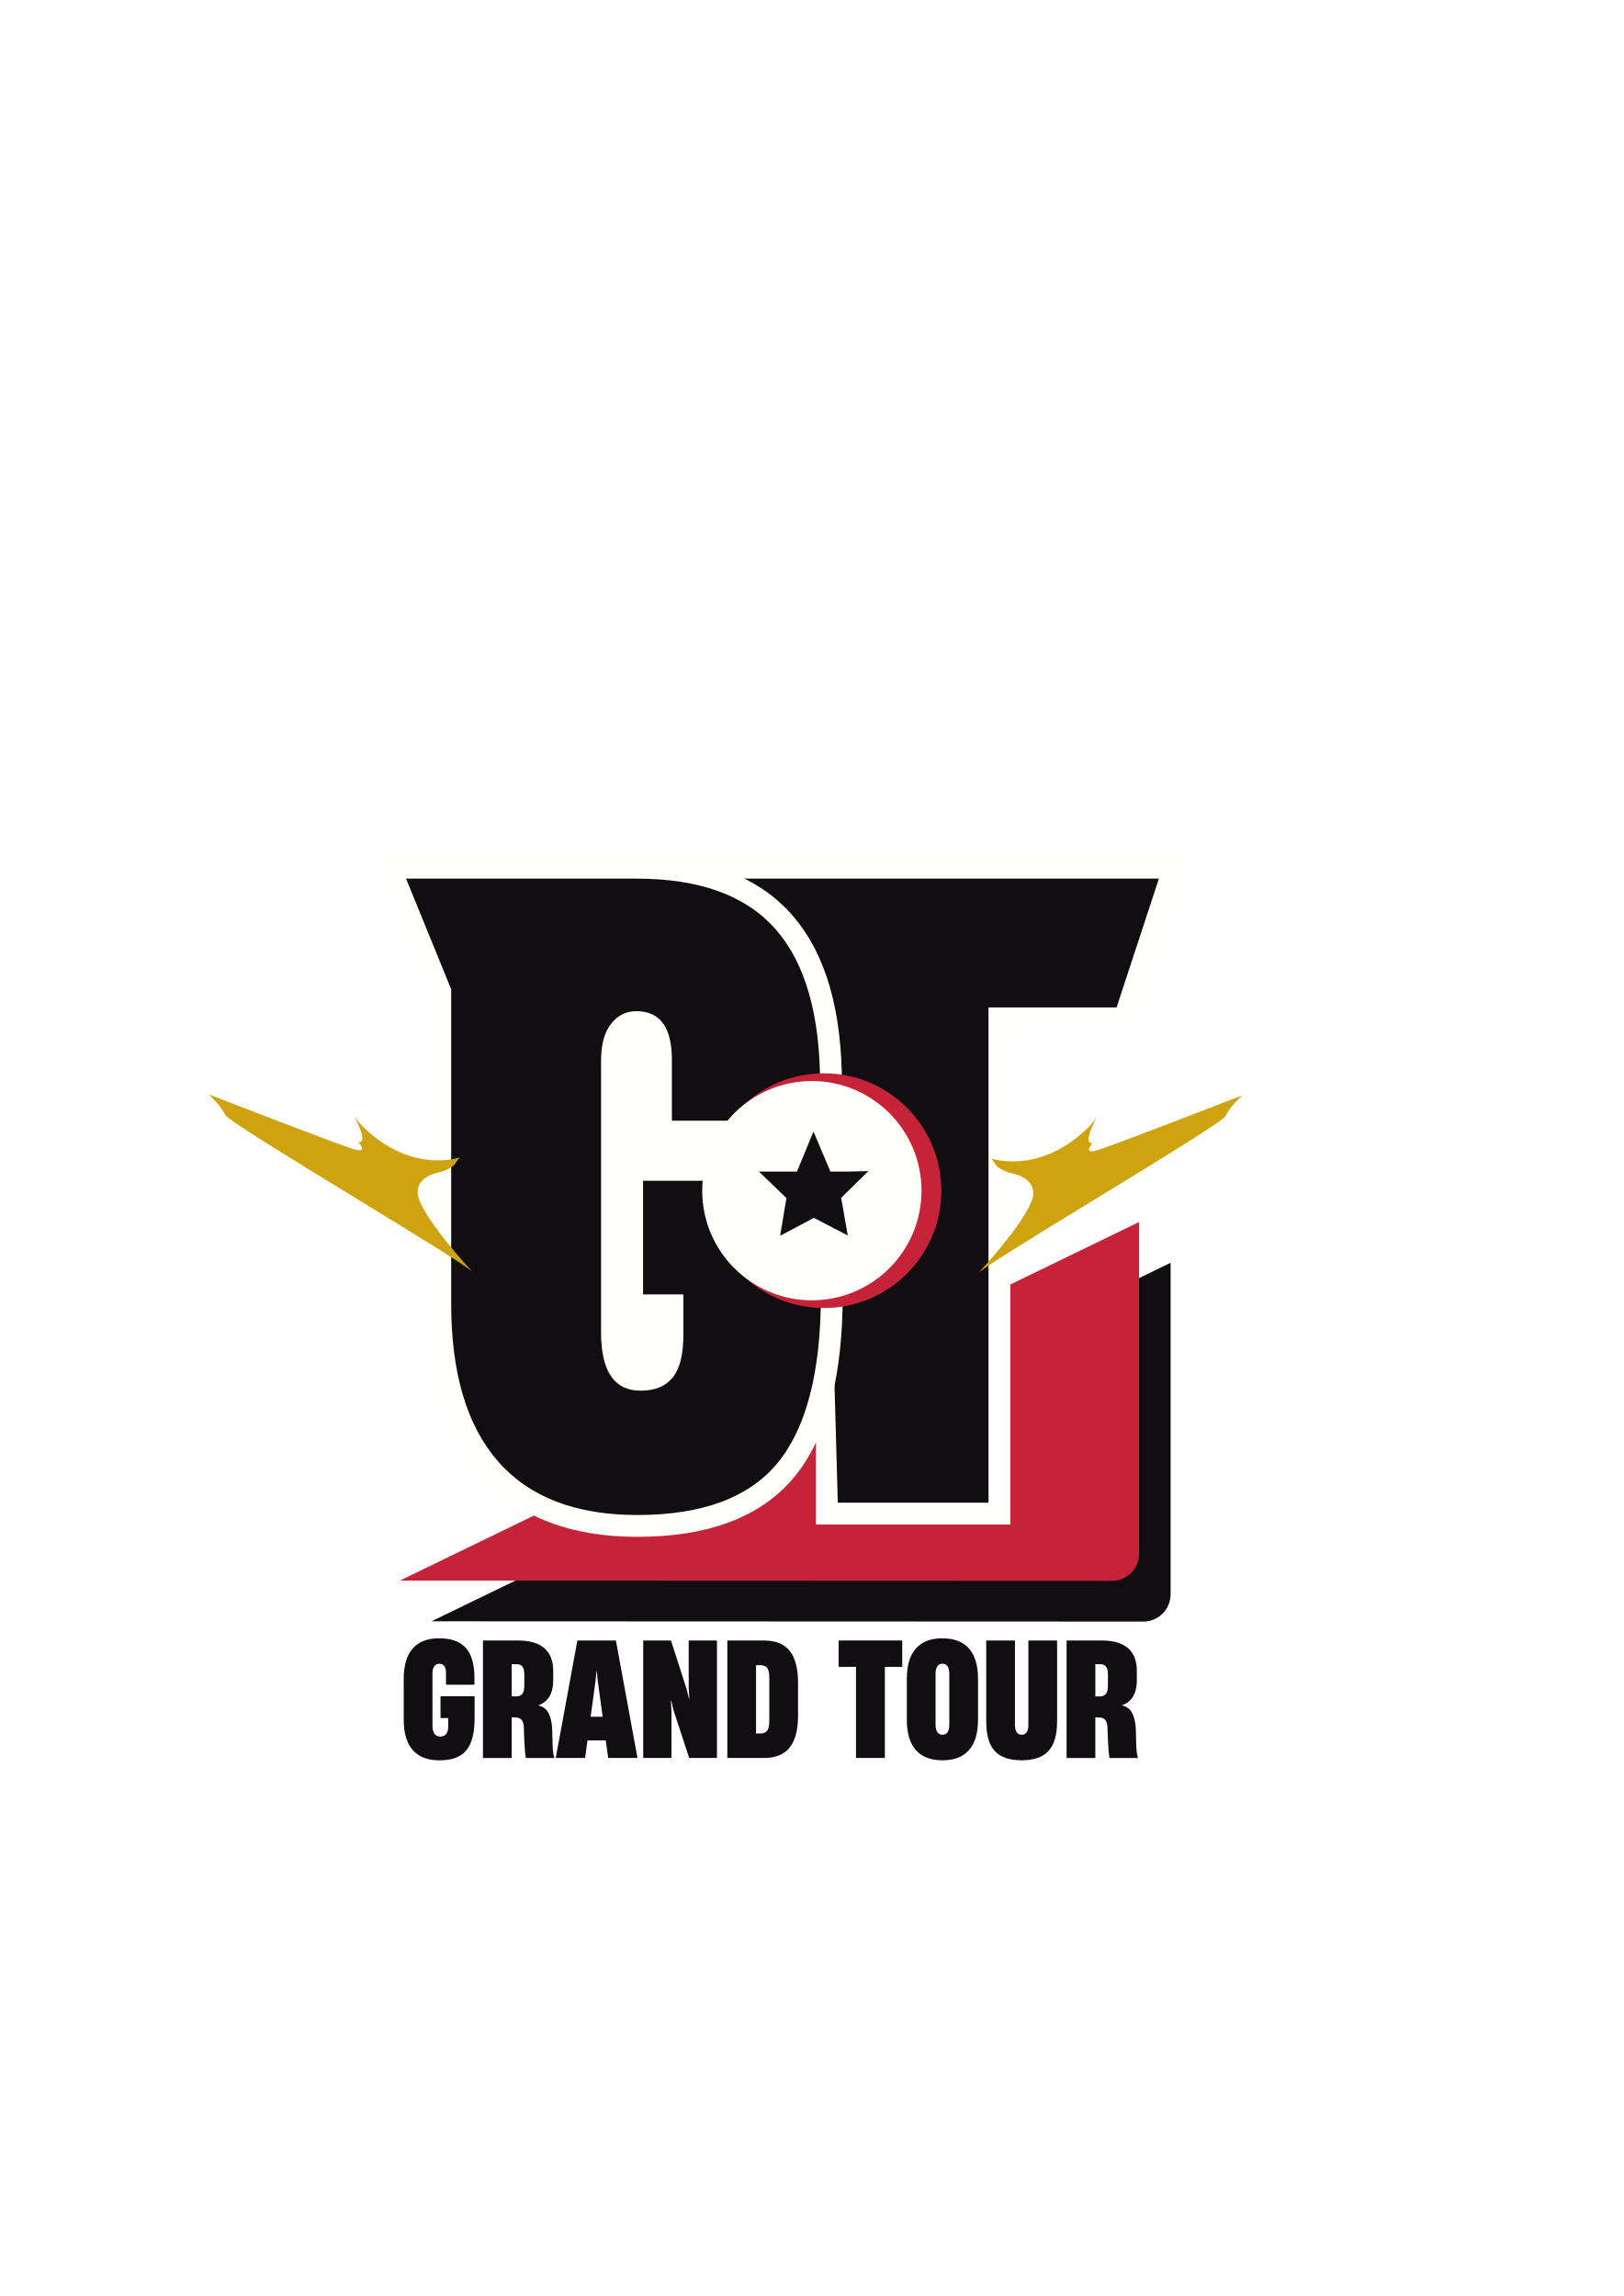
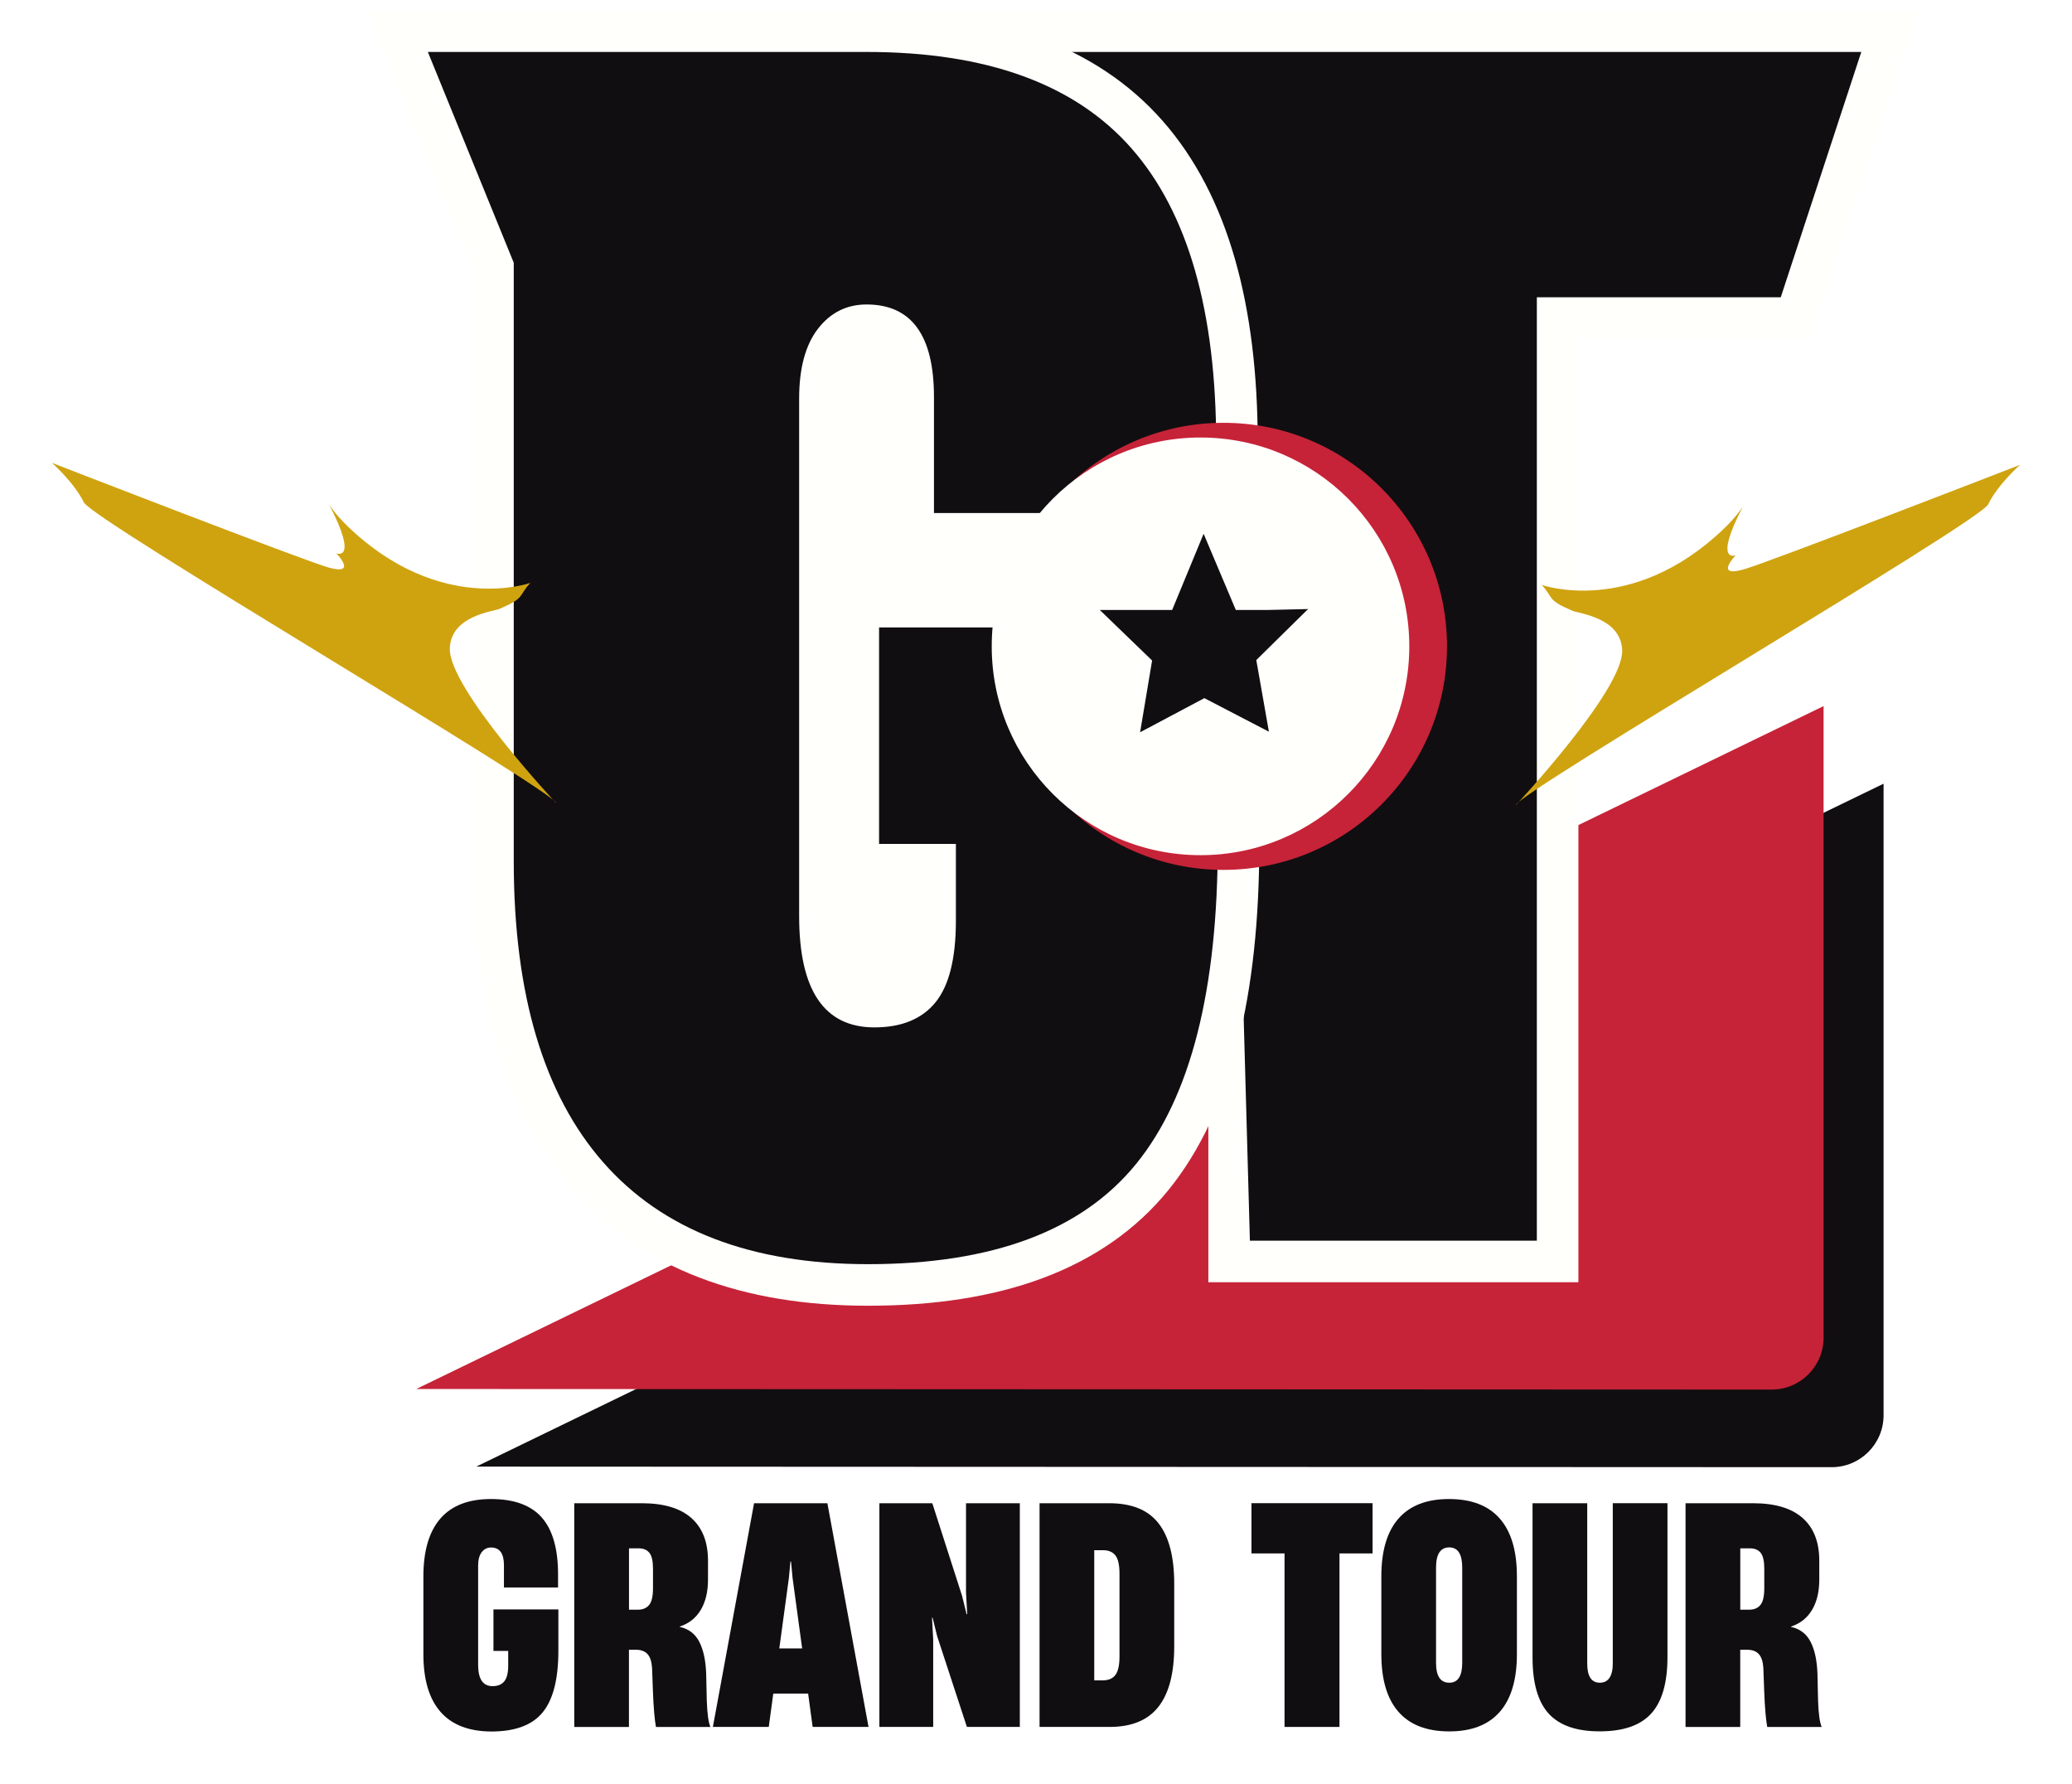
- <svg xmlns="http://www.w3.org/2000/svg" version="1.1" x="0px" y="0px" viewBox="0 0 595.28 841.89" style="enable-background:new 0 0 595.28 841.89;" xml:space="preserve">
+ <svg xmlns="http://www.w3.org/2000/svg" version="1.1" x="0px" y="0px" viewBox="66.49 312.17 398.95 343.31" style="enable-background:new 66.49 312.17 398.95 343.31;" xml:space="preserve">
  <style type="text/css">
	.st0{fill:#110E11;}
	.st1{fill:#C62338;}
	.st2{fill:#FFFFFC;}
	.st3{fill:none;stroke:#FFFFFC;stroke-width:16;stroke-miterlimit:10;}
	.st4{fill:#CFA30F;}
</style>
  <g id="Calque_0">
</g>
  <g id="Calque_1">
    <path class="st0" d="M158.19,594.49l270.97-131.46V584.6c0,5.52-4.48,10-10,10L158.19,594.49z" />
    <path class="st1" d="M146.64,579.55l270.97-131.46v121.57c0,5.52-4.48,10-10,10L146.64,579.55z" />
    <polygon class="st2" points="188.84,350.11 263.82,350.11 293.68,408.45 247.19,514.93 220.49,528.82 199.72,466.78  " />
    <g>
      <path class="st3" d="M233.34,322.17c23.14,0,40.15,6.19,51.02,18.57c6.31,7.19,10.78,16.62,13.42,28.26l9.37,0.41V551h55.25V369.4    h46.96l15.51-47.23H233.34z" />
    </g>
    <g>
      <path class="st0" d="M233.34,322.17c23.14,0,40.15,6.19,51.02,18.57c6.31,7.19,10.78,16.62,13.42,28.26l4.29,0.19L307.15,551    h55.25V369.4h46.96l15.51-47.23H233.34z" />
    </g>
    <path class="st3" d="M235.75,432.96v41.66h14.79v14.79c0,7.25-1.31,12.48-3.92,15.7c-2.62,3.22-6.54,4.83-11.77,4.83   c-9.66,0-14.49-7.14-14.49-21.43v-99.62c0-5.83,1.21-10.31,3.62-13.43c2.42-3.12,5.53-4.68,9.36-4.68   c8.65,0,12.98,5.94,12.98,17.81v22.34h54.34v-13.28c0-25.56-5.43-44.53-16.3-56.91c-10.87-12.38-27.88-18.57-51.02-18.57h-84.47   l16.54,40.58v37.3v77.89c0,25.56,5.74,44.88,17.21,57.96c11.47,13.08,28.48,19.62,51.02,19.62c23.95,0,41.16-6.44,51.62-19.32   c10.46-12.88,15.7-33.41,15.7-61.59v-41.66H235.75z" />
    <path class="st0" d="M235.75,432.96v41.66h14.79v14.79c0,7.25-1.31,12.48-3.92,15.7c-2.62,3.22-6.54,4.83-11.77,4.83   c-9.66,0-14.49-7.14-14.49-21.43v-99.62c0-5.83,1.21-10.31,3.62-13.43c2.42-3.12,5.53-4.68,9.36-4.68   c8.65,0,12.98,5.94,12.98,17.81v22.34h54.34v-13.28c0-25.56-5.43-44.53-16.3-56.91c-10.87-12.38-27.88-18.57-51.02-18.57h-84.47   l16.54,40.58v37.3v77.89c0,25.56,5.74,44.88,17.21,57.96c11.47,13.08,28.48,19.62,51.02,19.62c23.95,0,41.16-6.44,51.62-19.32   c10.46-12.88,15.7-33.41,15.7-61.59v-41.66H235.75z" />
    <circle class="st1" cx="302.07" cy="436.59" r="43.03" />
    <circle class="st2" cx="297.64" cy="436.59" r="40.2" />
    <polygon class="st0" points="318.36,429.59 318.18,429.59 318.36,429.41 310.54,429.59 304.44,429.59 298.24,414.92 292.18,429.59    278.25,429.59 288.32,439.32 286.01,453.13 298.38,446.56 310.81,453.02 308.38,439.23 318.13,429.63  " />
    <path class="st4" d="M168.6,424.38c0,0-17.32,6.21-35.09-10.82c-2.69-2.58-3.76-4.49-3.58-4.13c5.66,10.95,1.31,9.25,1.31,9.25   s4.16,4.26-1.37,2.77c-4.53-1.22-53.38-20.18-53.38-20.18s4.3,3.8,6.14,7.6c1.66,3.43,90.65,55.56,90.94,57.9   c0,0-20.78-22.2-20.47-29.83c0.26-6.29,8.31-7.02,9.65-7.6C167.72,427.19,166.22,426.94,168.6,424.38z" />
    <path class="st4" d="M363.33,424.76c0,0,17.32,6.21,35.09-10.82c2.69-2.58,3.76-4.49,3.58-4.13c-5.66,10.95-1.31,9.25-1.31,9.25   s-4.16,4.26,1.37,2.77c4.53-1.22,53.38-20.18,53.38-20.18s-4.3,3.8-6.14,7.6c-1.66,3.43-90.65,55.56-90.94,57.9   c0,0,20.78-22.2,20.47-29.83c-0.26-6.29-8.31-7.02-9.65-7.6C364.21,427.57,365.71,427.33,363.33,424.76z" />
    <g>
      <path class="st0" d="M151.31,641.7c-2.2-2.51-3.3-6.21-3.3-11.11v-14.93c0-4.94,1.09-8.66,3.27-11.17    c2.18-2.51,5.43-3.76,9.75-3.76c4.44,0,7.7,1.19,9.78,3.56s3.13,6.01,3.13,10.91v2.55h-10.42v-4.28c0-2.28-0.83-3.41-2.49-3.41    c-0.73,0-1.33,0.3-1.79,0.9c-0.46,0.6-0.69,1.46-0.69,2.58v19.1c0,2.74,0.93,4.11,2.78,4.11c1,0,1.76-0.31,2.26-0.93    c0.5-0.62,0.75-1.62,0.75-3.01v-2.84h-2.84v-7.99H174v7.99c0,5.4-1,9.34-3.01,11.81c-2.01,2.47-5.31,3.7-9.9,3.7    C156.77,645.46,153.51,644.21,151.31,641.7z" />
      <path class="st0" d="M177.06,644.6v-43.06h13.02c4.21,0,7.38,0.95,9.52,2.84s3.21,4.63,3.21,8.22v3.65c0,2.32-0.46,4.25-1.39,5.82    c-0.93,1.56-2.28,2.63-4.05,3.21v0.06c1.74,0.39,3,1.36,3.79,2.92c0.79,1.56,1.22,3.62,1.3,6.16l0.12,5.21    c0.08,2.39,0.31,4.05,0.69,4.98h-10.48c-0.27-1.47-0.46-3.72-0.58-6.77l-0.17-4.63c-0.08-1.2-0.37-2.07-0.87-2.63    c-0.5-0.56-1.27-0.84-2.31-0.84h-1.27v14.87H177.06z M189.33,622.03c0.93,0,1.64-0.3,2.14-0.9c0.5-0.6,0.75-1.67,0.75-3.21v-3.82    c0-1.43-0.23-2.43-0.69-3.01c-0.46-0.58-1.16-0.87-2.08-0.87h-1.85v11.81H189.33z" />
      <path class="st0" d="M233.72,644.6h-10.76l-0.87-6.42h-6.71l-0.87,6.42h-10.76l7.93-43.06h14.12L233.72,644.6z M218.39,615.89    l-1.85,13.6h4.4l-1.85-13.6l-0.29-3.12h-0.12L218.39,615.89z" />
      <path class="st0" d="M246.17,644.6h-10.36v-43.06h10.19l5.73,17.83l0.87,3.53h0.12l-0.23-4.17v-17.19h10.36v43.06h-10.19    l-5.73-17.48l-0.87-3.53h-0.12l0.23,4.11V644.6z" />
      <path class="st0" d="M266.65,644.6v-43.06h13.43c4.32,0,7.48,1.29,9.49,3.88c2.01,2.58,3.01,6.46,3.01,11.63v12.04    c0,5.17-1.01,9.05-3.04,11.63c-2.03,2.59-5.16,3.88-9.4,3.88H266.65z M278.86,635.63c1.08,0,1.88-0.35,2.4-1.04    c0.52-0.69,0.78-1.87,0.78-3.53v-15.97c0-1.66-0.26-2.83-0.78-3.5c-0.52-0.67-1.32-1.01-2.4-1.01h-1.68v25.06H278.86z" />
      <path class="st0" d="M324.41,644.6h-10.59V611.2h-6.37v-9.67h23.32v9.67h-6.37V644.6z" />
      <path class="st0" d="M335.76,641.7c-2.2-2.51-3.3-6.21-3.3-11.11V615.6c0-4.9,1.1-8.6,3.3-11.11c2.2-2.51,5.44-3.76,9.72-3.76    c4.32,0,7.58,1.25,9.78,3.76c2.2,2.51,3.3,6.21,3.3,11.11v14.99c0,4.9-1.1,8.6-3.3,11.11c-2.2,2.51-5.44,3.76-9.72,3.76    C341.22,645.46,337.96,644.21,335.76,641.7z M348.03,632.27v-18.35c0-2.58-0.83-3.88-2.49-3.88c-1.7,0-2.55,1.29-2.55,3.88v18.35    c0,2.55,0.85,3.82,2.55,3.82C347.2,636.09,348.03,634.82,348.03,632.27z" />
      <path class="st0" d="M364.69,642.05c-2.08-2.28-3.12-5.88-3.12-10.82v-29.69h10.53v30.85c0,2.47,0.81,3.7,2.43,3.7    c0.81,0,1.43-0.31,1.85-0.93c0.42-0.62,0.64-1.54,0.64-2.78v-30.85h10.53v29.63c0,4.94-1.04,8.56-3.12,10.85    c-2.08,2.3-5.38,3.44-9.9,3.44C370.06,645.46,366.78,644.33,364.69,642.05z" />
      <path class="st0" d="M391.03,644.6v-43.06h13.02c4.21,0,7.38,0.95,9.52,2.84c2.14,1.89,3.21,4.63,3.21,8.22v3.65    c0,2.32-0.46,4.25-1.39,5.82c-0.93,1.56-2.28,2.63-4.05,3.21v0.06c1.74,0.39,3,1.36,3.79,2.92c0.79,1.56,1.22,3.62,1.3,6.16    l0.12,5.21c0.08,2.39,0.31,4.05,0.69,4.98h-10.48c-0.27-1.47-0.46-3.72-0.58-6.77l-0.17-4.63c-0.08-1.2-0.37-2.07-0.87-2.63    c-0.5-0.56-1.27-0.84-2.31-0.84h-1.27v14.87H391.03z M403.3,622.03c0.93,0,1.64-0.3,2.14-0.9c0.5-0.6,0.75-1.67,0.75-3.21v-3.82    c0-1.43-0.23-2.43-0.69-3.01c-0.46-0.58-1.16-0.87-2.08-0.87h-1.85v11.81H403.3z" />
    </g>
  </g>
</svg>
